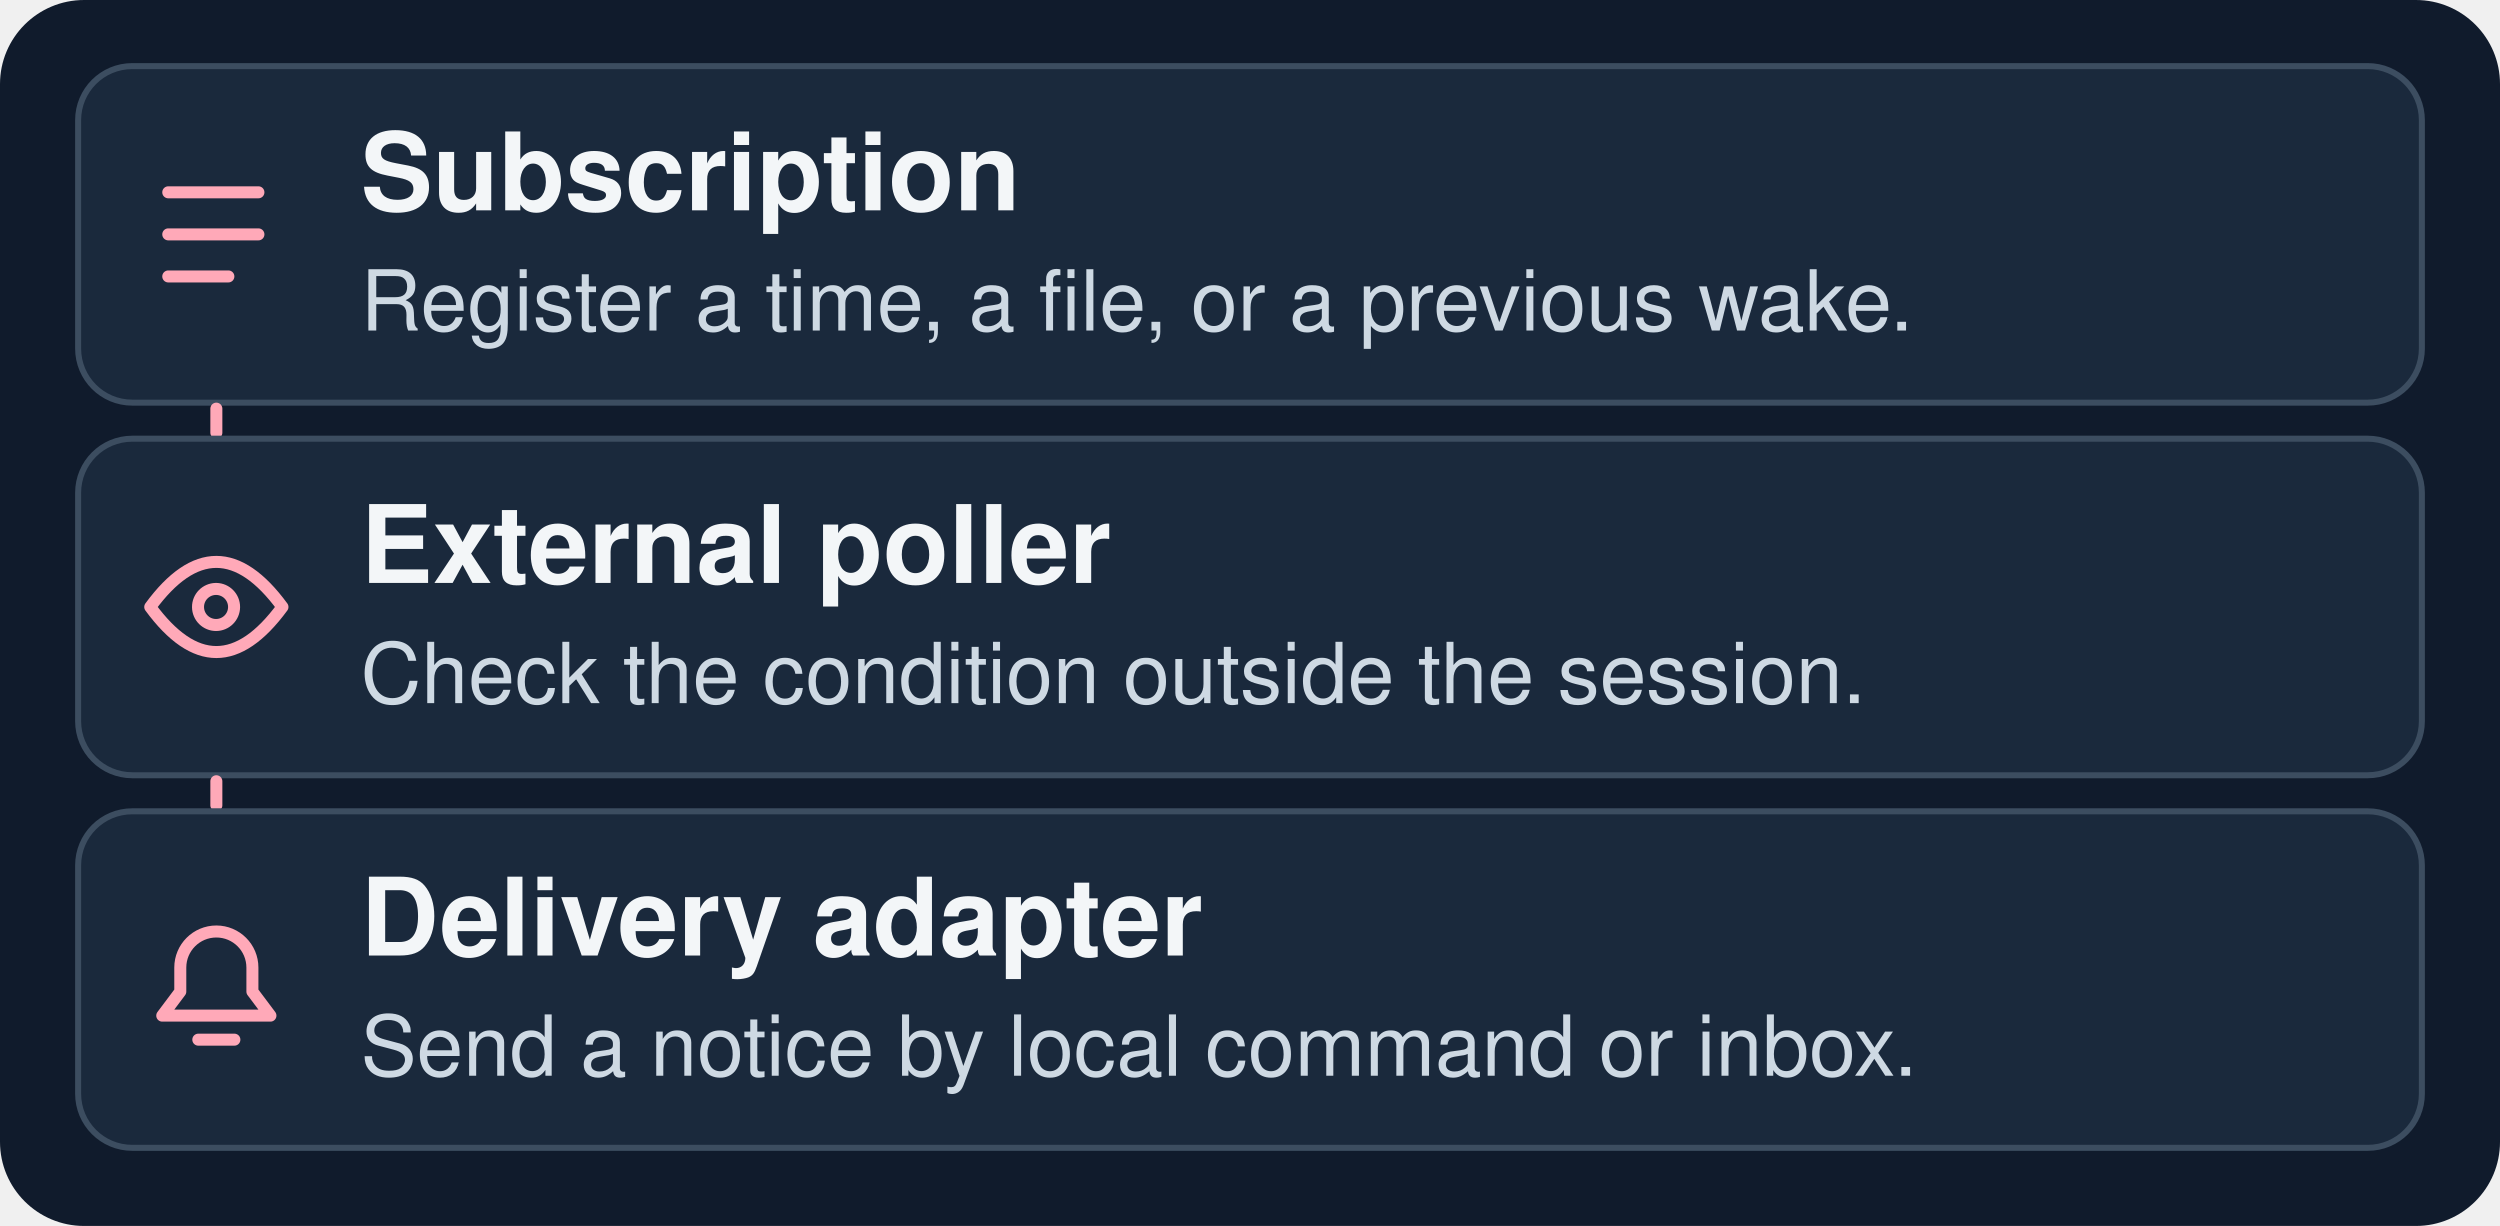
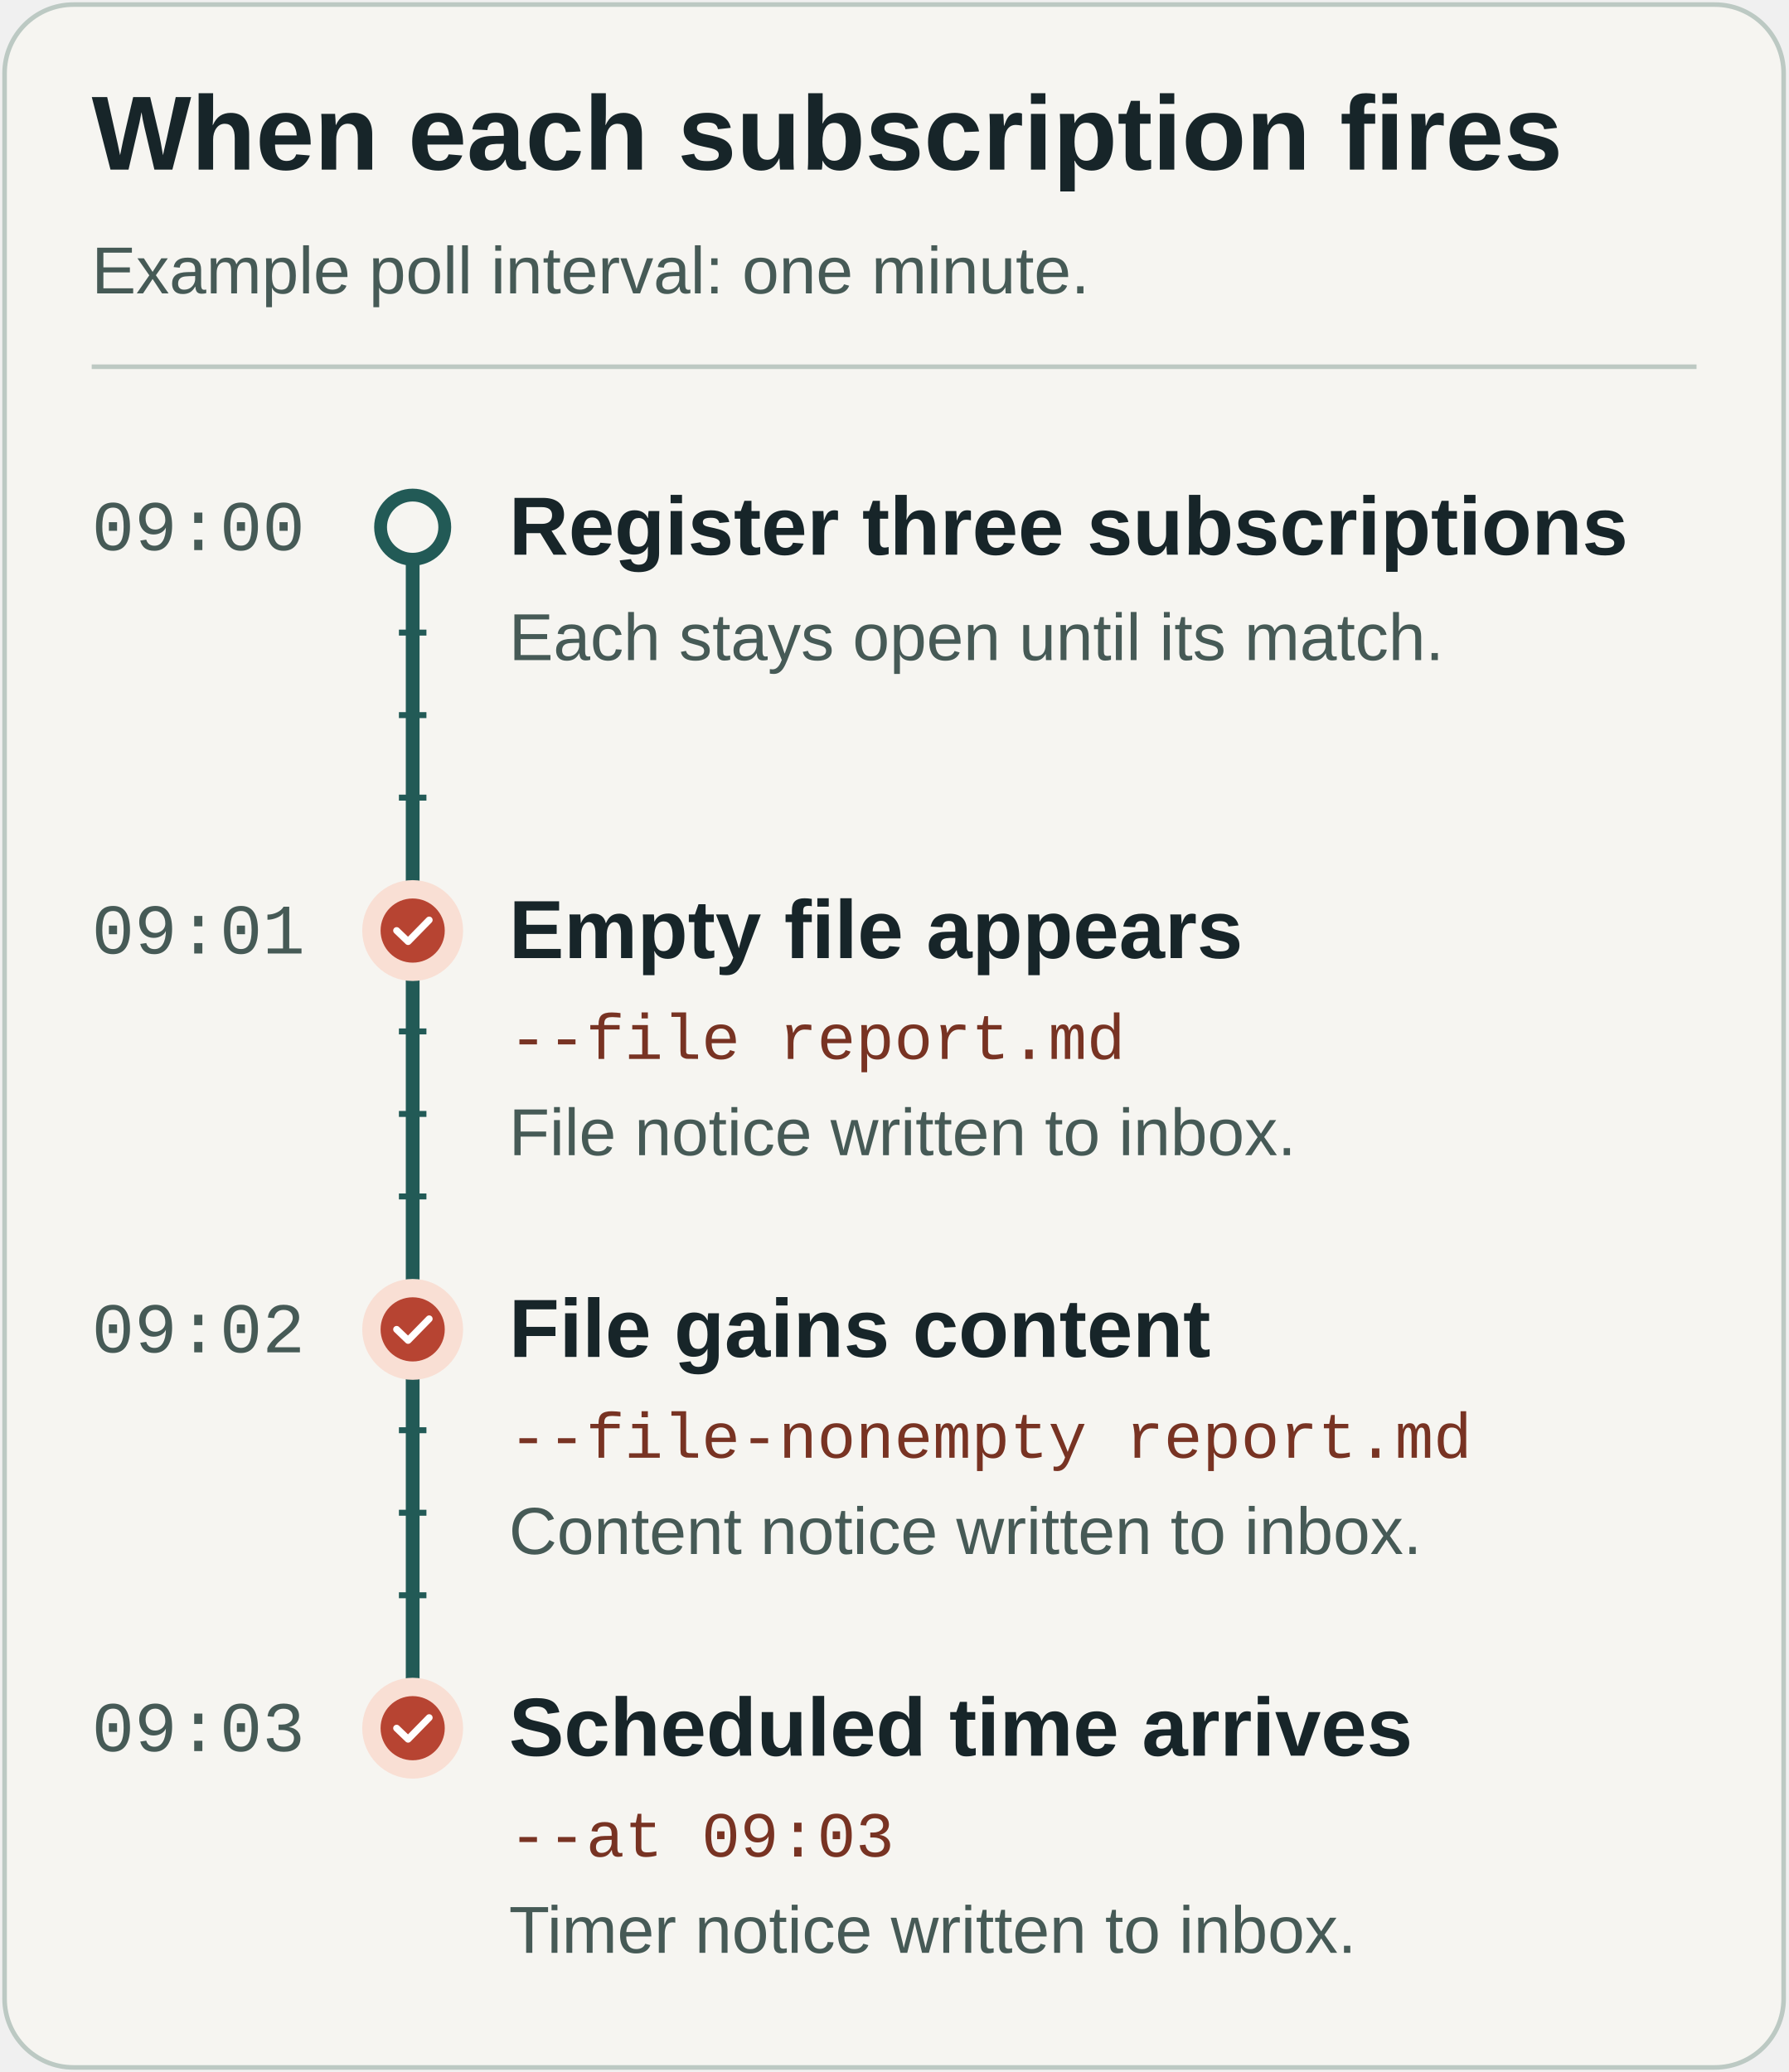
- <svg xmlns="http://www.w3.org/2000/svg" width="416" height="204" viewBox="0 0 416 204" role="img" aria-labelledby="title desc">
-   <g font-family="Segoe UI, Helvetica, Arial, sans-serif">
-     <rect x="0" y="0" width="416" height="204" rx="14" fill="#101B2C" stroke="none" />
-     <rect x="13" y="11" width="390" height="56" rx="9" fill="#1A293C" stroke="#3C4D60" />
-     <g transform="translate(36 39)">
-       <path d="M-8 -7h15 M-8 0h15 M-8 7h10" fill="none" stroke="#FFA9B8" stroke-width="2" stroke-linecap="round" stroke-linejoin="round" />
+ <svg xmlns="http://www.w3.org/2000/svg" width="390" height="452" viewBox="0 0 390 452" role="img" aria-labelledby="t d">
+   <rect x="1" y="1" width="388" height="450" rx="15" fill="#f6f5f1" stroke="#bcc9c3" />
+   <g font-family="Arial, Helvetica, sans-serif" fill="#172529">
+     <text x="20" y="37" font-size="23" font-weight="700">When each subscription fires</text>
+     <text x="20" y="64" font-size="14.5" fill="#465a56">Example poll interval: one minute.</text>
+     <path d="M20 80h350" stroke="#bdc9c3" />
+     <path d="M90 115v256" stroke="#225a56" stroke-width="3" stroke-linecap="round" />
+     <g fill="none" stroke="#225a56" stroke-width="1.3">
+       <path d="M87 138h6m-6 18h6m-6 18h6m-6 51h6m-6 18h6m-6 18h6m-6 51h6m-6 18h6m-6 18h6" />
    </g>
-     <text x="60" y="35" font-size="18" fill="#F3F6F8" font-weight="650">Subscription</text>
-     <text x="60" y="55" font-size="14" fill="#CED9E3" font-weight="400">Register a time, a file, or a previous wake.</text>
-     <path d="M36 68 v4" fill="none" stroke="#FFA9B8" stroke-width="2" stroke-linecap="round" stroke-linejoin="round" />
-     <rect x="13" y="73" width="390" height="56" rx="9" fill="#1A293C" stroke="#3C4D60" />
-     <g transform="translate(36 101)">
-       <path d="M-11 0q11 -15 22 0q-11 15 -22 0z M0 -3a3 3 0 1 1 -.1 0" fill="none" stroke="#FFA9B8" stroke-width="2" stroke-linecap="round" stroke-linejoin="round" />
+     <g fill="#465a56" font-family="Consolas, 'Courier New', monospace" font-size="15.5">
+       <text x="20" y="120">09:00</text>
+       <text x="20" y="208">09:01</text>
+       <text x="20" y="295">09:02</text>
+       <text x="20" y="382">09:03</text>
    </g>
-     <text x="60" y="97" font-size="18" fill="#F3F6F8" font-weight="650">External poller</text>
-     <text x="60" y="117" font-size="14" fill="#CED9E3" font-weight="400">Check the condition outside the session.</text>
-     <path d="M36 130 v4" fill="none" stroke="#FFA9B8" stroke-width="2" stroke-linecap="round" stroke-linejoin="round" />
-     <rect x="13" y="135" width="390" height="56" rx="9" fill="#1A293C" stroke="#3C4D60" />
-     <g transform="translate(36 163)">
-       <path d="M-9 6h18l-3 -4v-4a6 6 0 0 0 -12 0v4z M-3 10h6" fill="none" stroke="#FFA9B8" stroke-width="2" stroke-linecap="round" stroke-linejoin="round" />
+     <circle cx="90" cy="115" r="7" fill="#f6f5f1" stroke="#225a56" stroke-width="2.8" />
+     <g fill="#b74432" stroke="#f9dfd4" stroke-width="4">
+       <circle cx="90" cy="203" r="9" />
+       <circle cx="90" cy="290" r="9" />
+       <circle cx="90" cy="377" r="9" />
    </g>
-     <text x="60" y="159" font-size="18" fill="#F3F6F8" font-weight="650">Delivery adapter</text>
-     <text x="60" y="179" font-size="14" fill="#CED9E3" font-weight="400">Send a notice by local command or inbox.</text>
+     <g stroke="white" fill="none" stroke-width="1.5" stroke-linecap="round" stroke-linejoin="round">
+       <path d="m86.5 203 2.5 2.4 4.6-4.7m-7.1 89.3 2.5 2.4 4.6-4.7m-7.1 89.3 2.5 2.4 4.6-4.7" />
+     </g>
+     <g font-size="18" font-weight="700">
+       <text x="111" y="121">Register three subscriptions</text>
+       <text x="111" y="209">Empty file appears</text>
+       <text x="111" y="296">File gains content</text>
+       <text x="111" y="383">Scheduled time arrives</text>
+     </g>
+     <g font-size="14.5" fill="#465a56">
+       <text x="111" y="144">Each stays open until its match.</text>
+       <text x="111" y="252">File notice written to inbox.</text>
+       <text x="111" y="339">Content notice written to inbox.</text>
+       <text x="111" y="426">Timer notice written to inbox.</text>
+     </g>
+     <g font-family="Consolas, 'Courier New', monospace" font-size="14" fill="#783323">
+       <text x="111" y="231">--file report.md</text>
+       <text x="111" y="318">--file-nonempty report.md</text>
+       <text x="111" y="405">--at 09:03</text>
+     </g>
  </g>
</svg>
